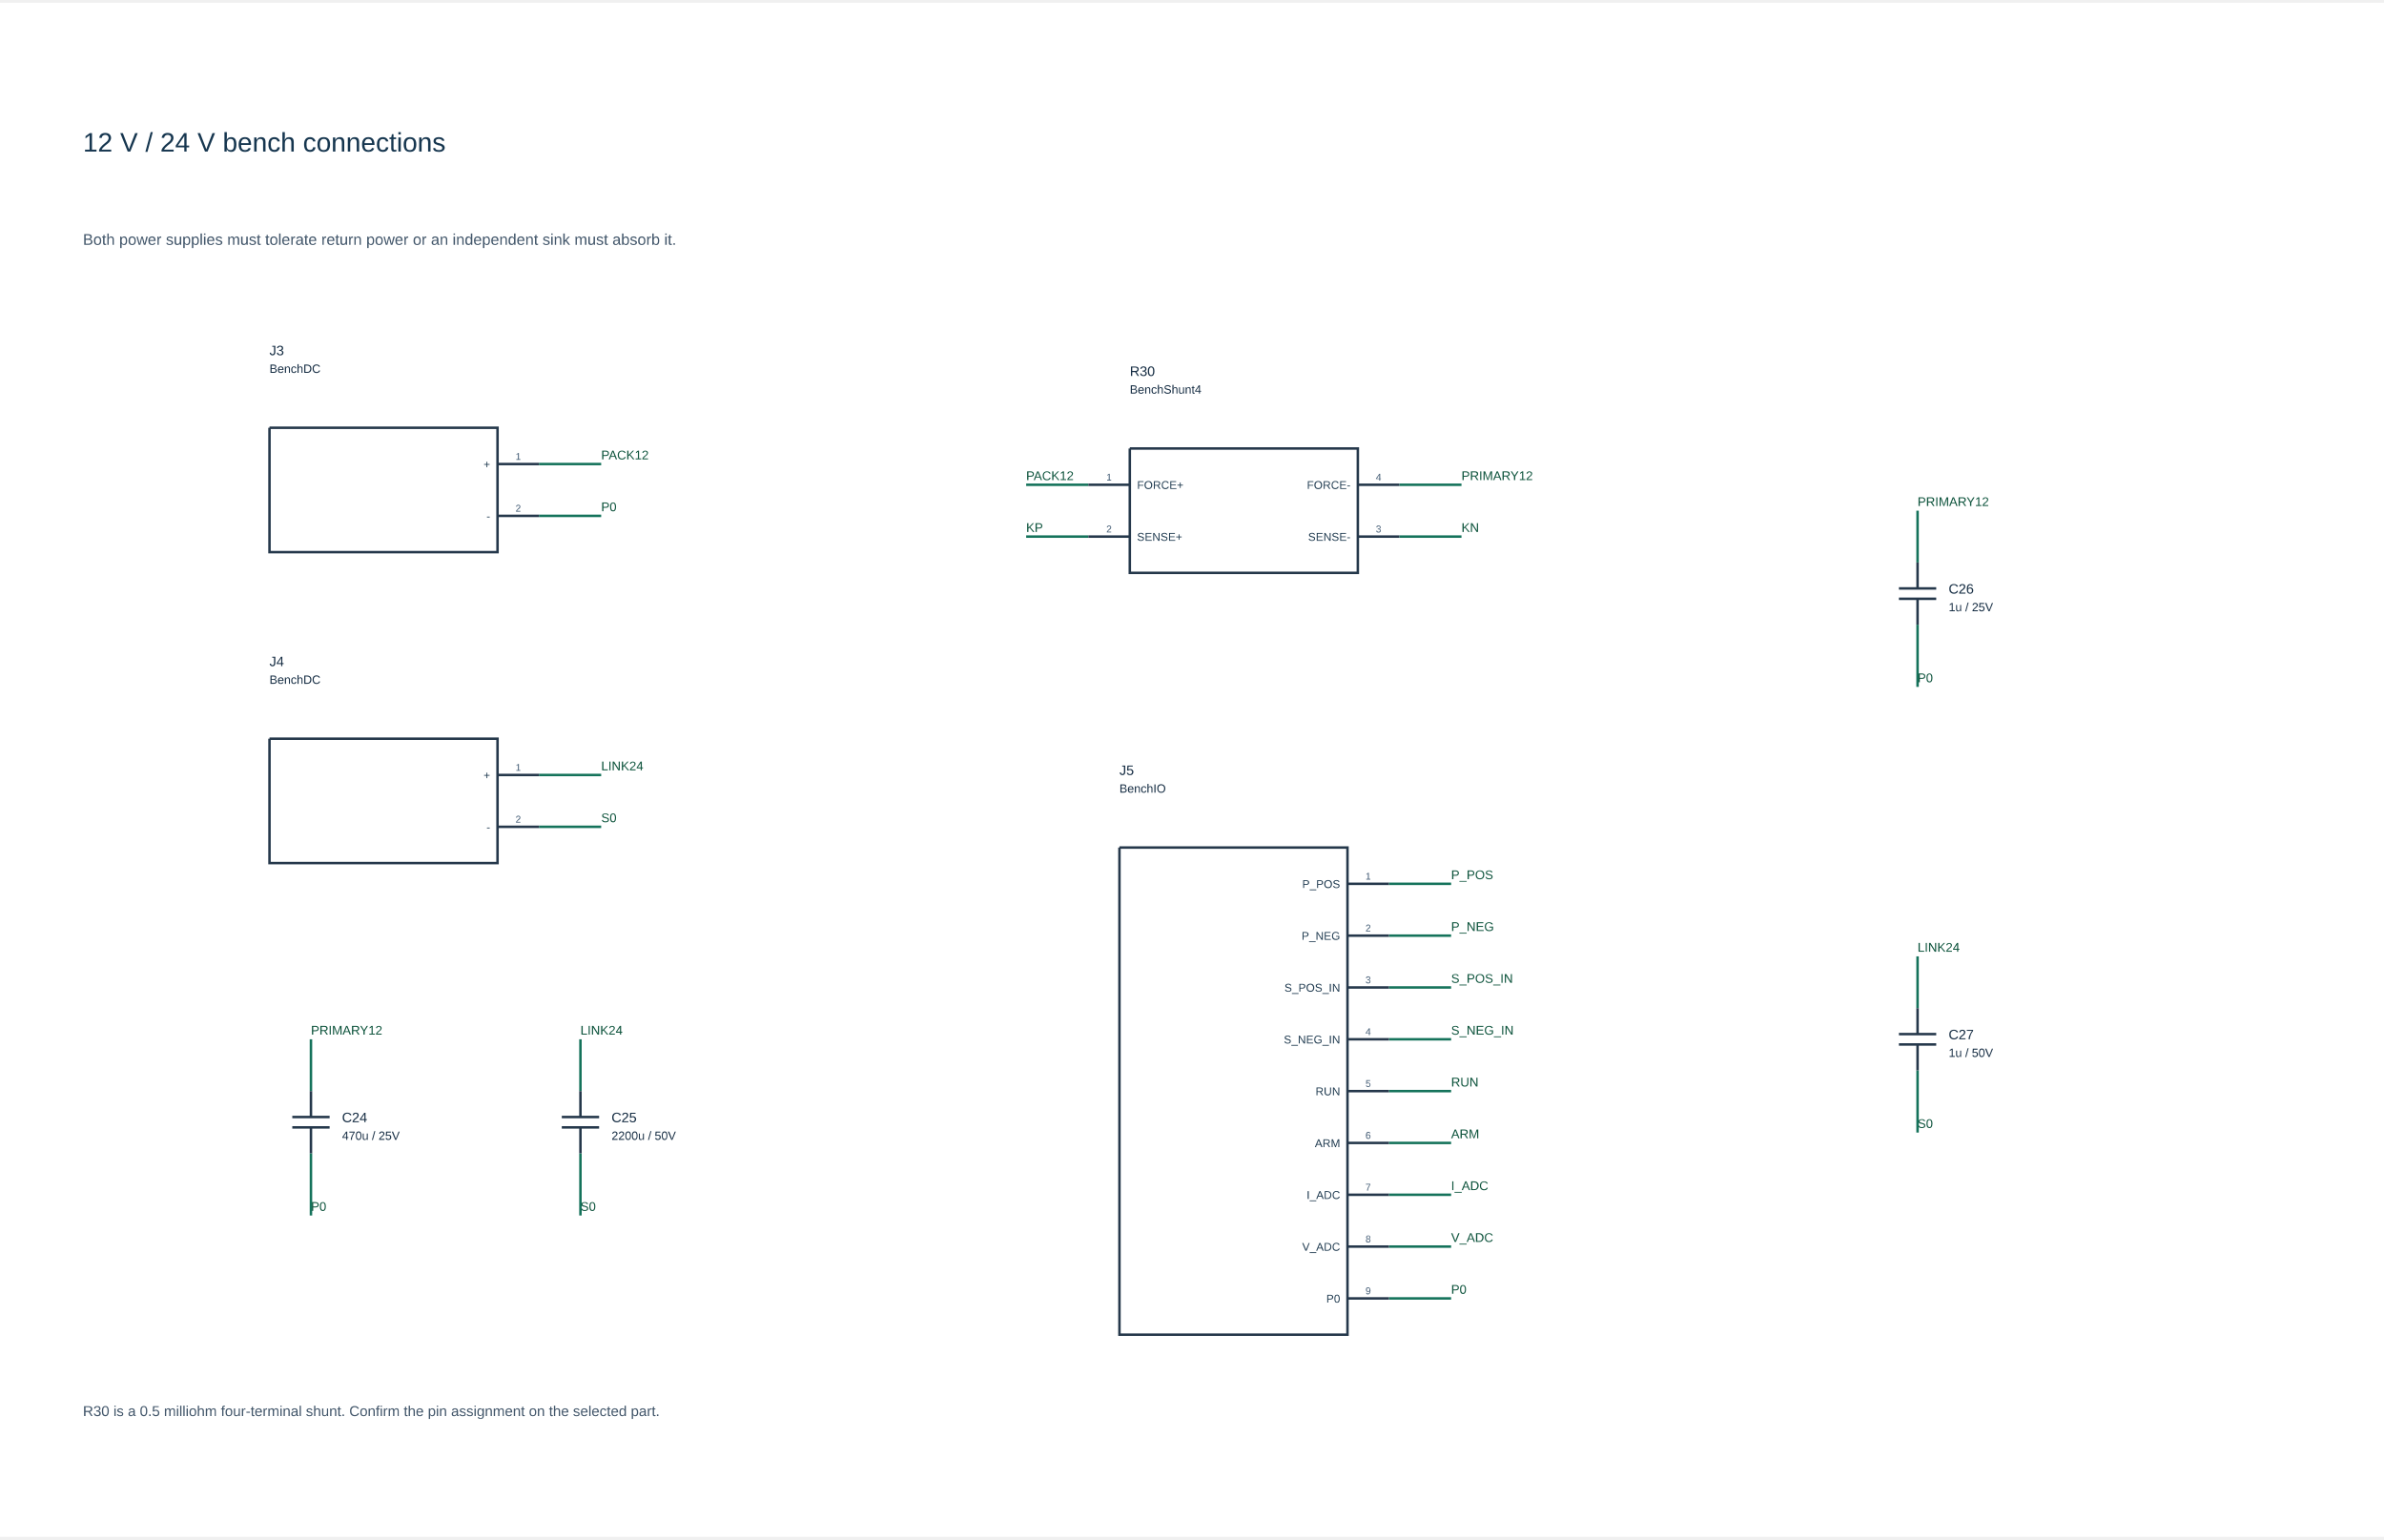
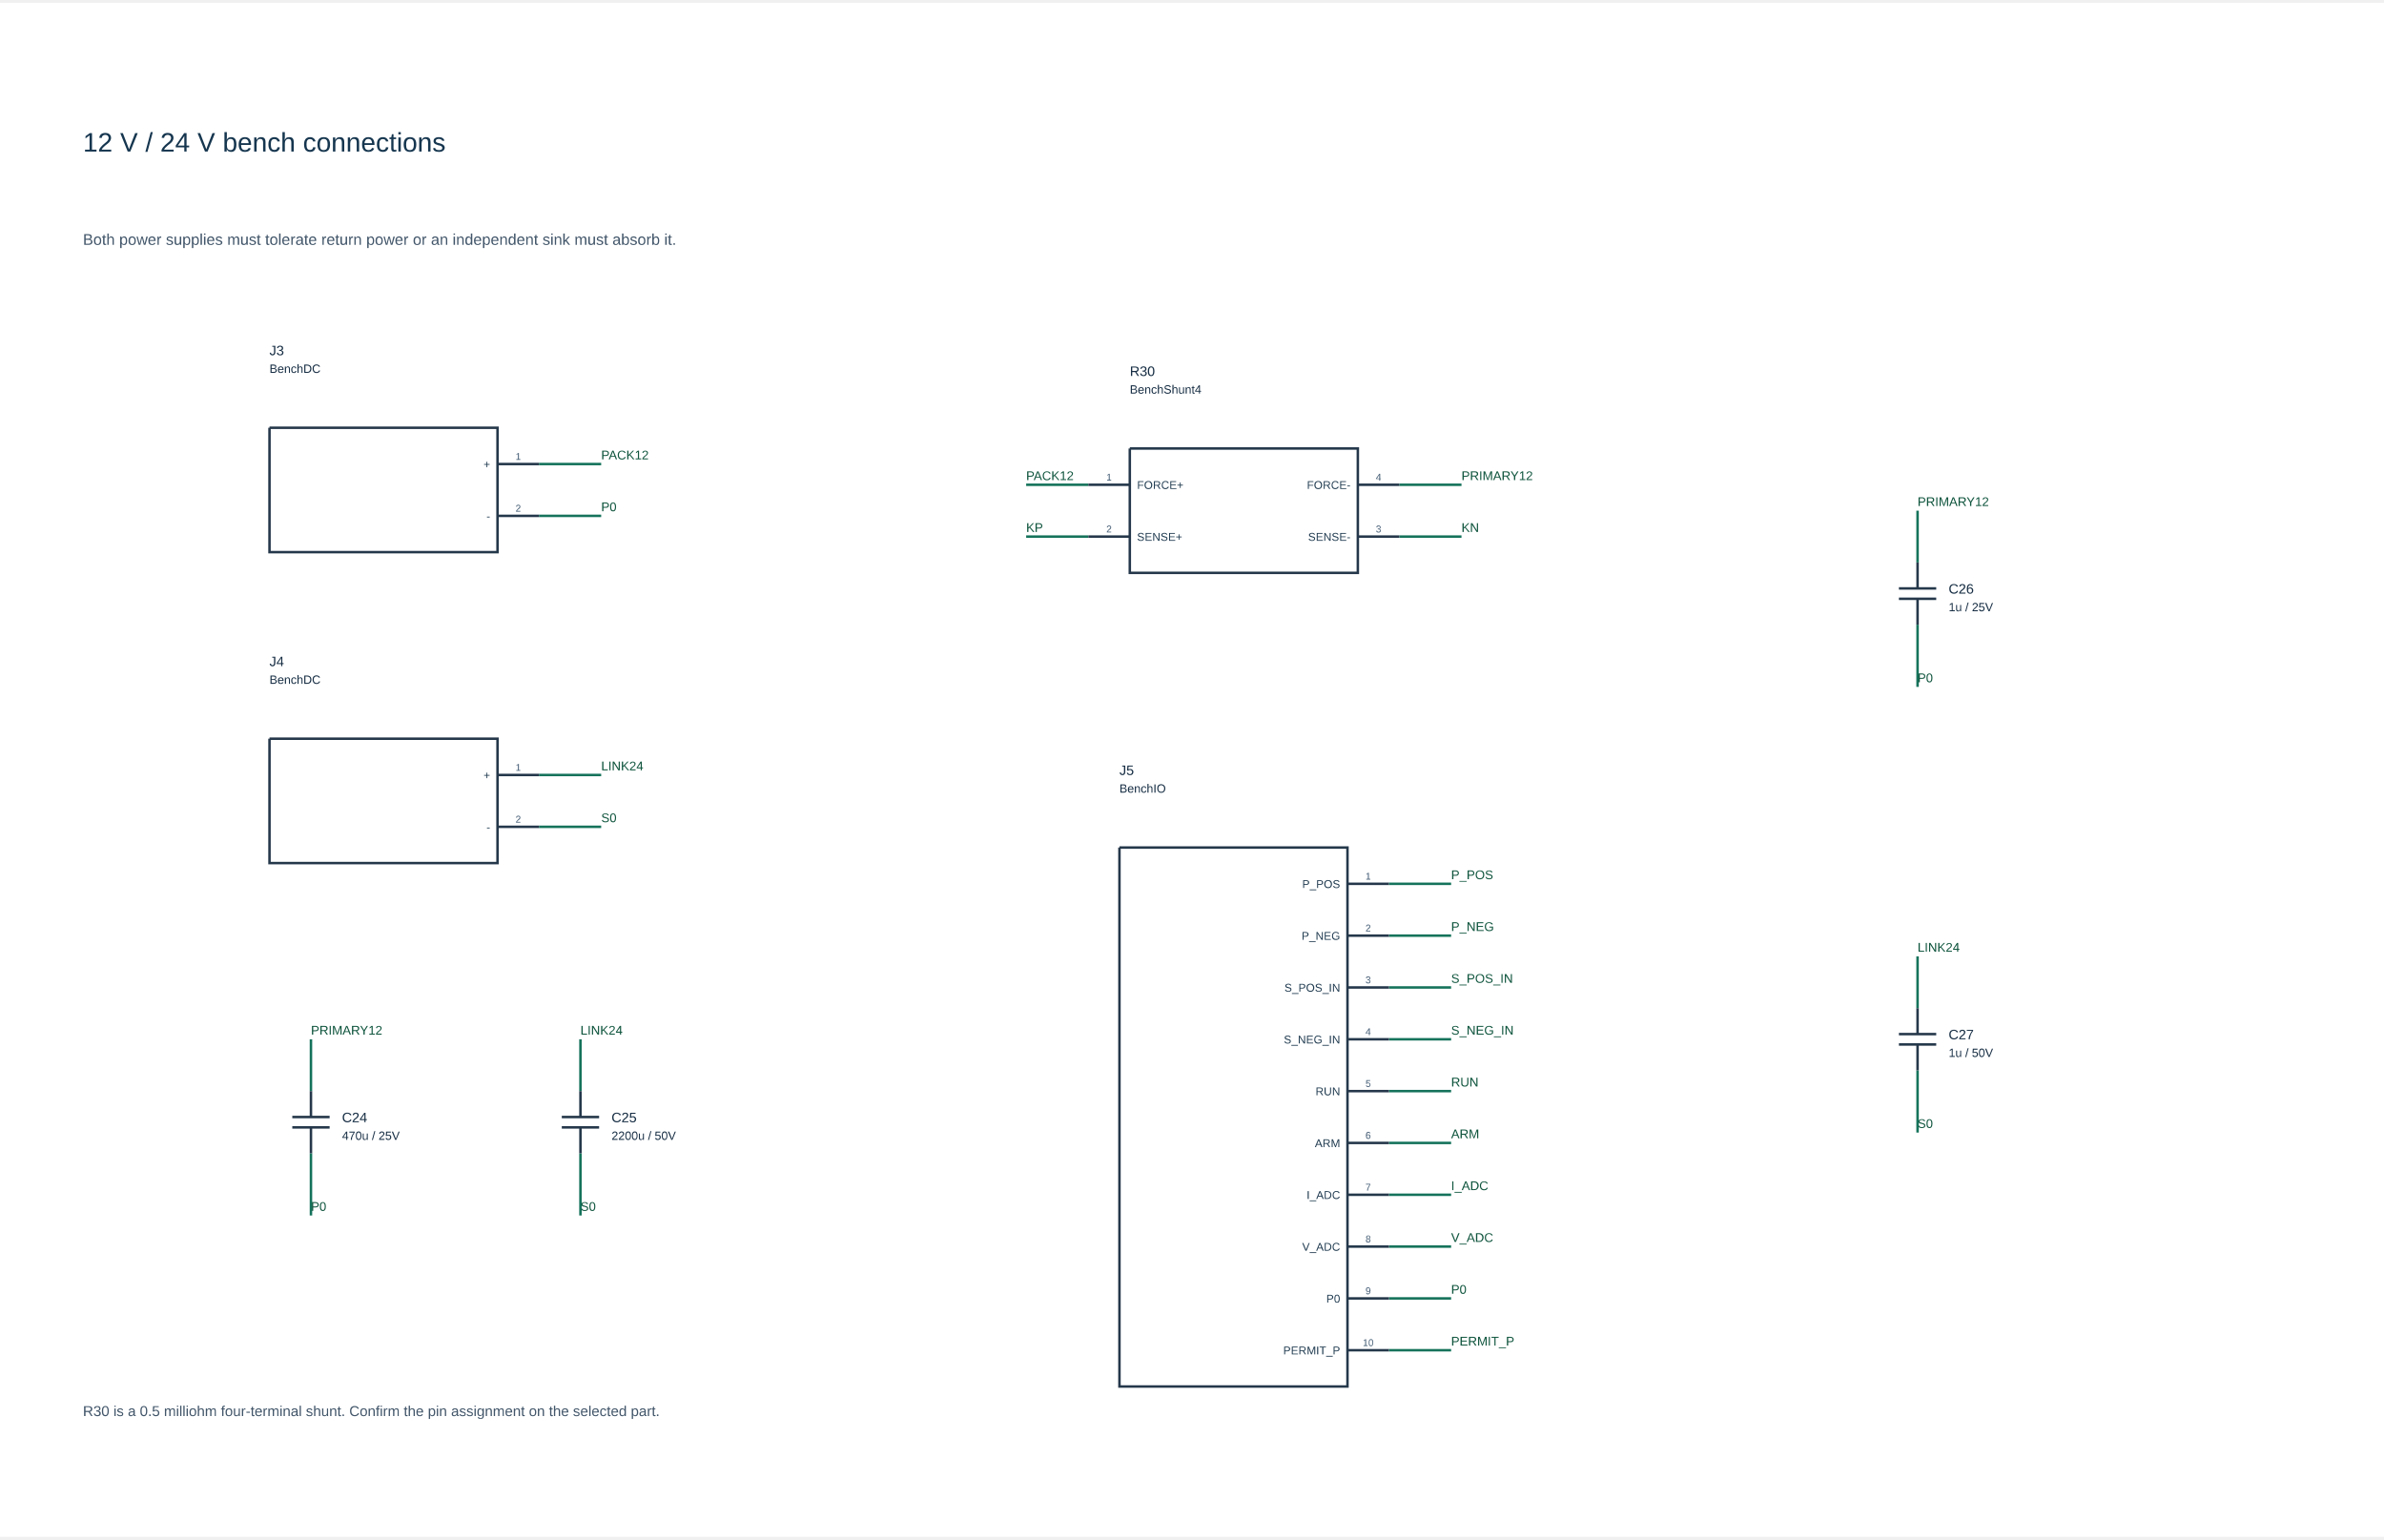
<svg xmlns="http://www.w3.org/2000/svg" width="1440" height="930" viewBox="0 0 230 148">
  <rect width="230" height="148" fill="white" />
  <polyline fill="none" points="52,44.5 58,44.5" stroke="#15735b" stroke-width="0.24" />
  <polyline fill="none" points="52,49.5 58,49.5" stroke="#15735b" stroke-width="0.24" />
  <polyline fill="none" points="52,74.5 58,74.5" stroke="#15735b" stroke-width="0.24" />
  <polyline fill="none" points="52,79.5 58,79.5" stroke="#15735b" stroke-width="0.24" />
  <polyline fill="none" points="105,46.5 99,46.5" stroke="#15735b" stroke-width="0.24" />
  <polyline fill="none" points="105,51.5 99,51.5" stroke="#15735b" stroke-width="0.24" />
  <polyline fill="none" points="135,46.5 141,46.5" stroke="#15735b" stroke-width="0.24" />
  <polyline fill="none" points="135,51.5 141,51.5" stroke="#15735b" stroke-width="0.24" />
  <polyline fill="none" points="134,85 140,85" stroke="#15735b" stroke-width="0.24" />
  <polyline fill="none" points="134,90 140,90" stroke="#15735b" stroke-width="0.24" />
  <polyline fill="none" points="134,95 140,95" stroke="#15735b" stroke-width="0.24" />
  <polyline fill="none" points="134,100 140,100" stroke="#15735b" stroke-width="0.24" />
  <polyline fill="none" points="134,105 140,105" stroke="#15735b" stroke-width="0.24" />
  <polyline fill="none" points="134,110 140,110" stroke="#15735b" stroke-width="0.24" />
  <polyline fill="none" points="134,115 140,115" stroke="#15735b" stroke-width="0.24" />
  <polyline fill="none" points="134,120 140,120" stroke="#15735b" stroke-width="0.24" />
  <polyline fill="none" points="134,125 140,125" stroke="#15735b" stroke-width="0.24" />
+   <polyline fill="none" points="134,130 140,130" stroke="#15735b" stroke-width="0.24" />
  <polyline fill="none" points="30,100 30,105" stroke="#15735b" stroke-width="0.24" />
  <polyline fill="none" points="30,111 30,117" stroke="#15735b" stroke-width="0.24" />
  <polyline fill="none" points="56,100 56,105" stroke="#15735b" stroke-width="0.24" />
  <polyline fill="none" points="56,111 56,117" stroke="#15735b" stroke-width="0.24" />
  <polyline fill="none" points="185,49 185,54" stroke="#15735b" stroke-width="0.24" />
  <polyline fill="none" points="185,60 185,66" stroke="#15735b" stroke-width="0.24" />
  <polyline fill="none" points="185,92 185,97" stroke="#15735b" stroke-width="0.24" />
  <polyline fill="none" points="185,103 185,109" stroke="#15735b" stroke-width="0.24" />
  <polyline fill="none" points="26,41 48,41 48,53 26,53 26,41" stroke="#25384b" stroke-width="0.24" />
  <polyline fill="none" points="52,44.5 48,44.5" stroke="#25384b" stroke-width="0.24" />
  <text x="47.3" y="44.9" fill="#203b50" font-size="1.1" text-anchor="end" font-family="Segoe UI,Arial,sans-serif">+</text>
  <text x="50" y="44.1" fill="#486078" font-size="0.95" text-anchor="middle" font-family="Segoe UI,Arial,sans-serif">1</text>
  <polyline fill="none" points="52,49.5 48,49.5" stroke="#25384b" stroke-width="0.24" />
  <text x="47.3" y="49.9" fill="#203b50" font-size="1.1" text-anchor="end" font-family="Segoe UI,Arial,sans-serif">-</text>
  <text x="50" y="49.1" fill="#486078" font-size="0.95" text-anchor="middle" font-family="Segoe UI,Arial,sans-serif">2</text>
  <text x="26" y="34" fill="#172e44" font-size="1.32" text-anchor="start" font-family="Segoe UI,Arial,sans-serif">J3</text>
  <text x="26" y="35.7" fill="#172e44" font-size="1.15" text-anchor="start" font-family="Segoe UI,Arial,sans-serif">BenchDC</text>
  <polyline fill="none" points="26,71 48,71 48,83 26,83 26,71" stroke="#25384b" stroke-width="0.24" />
  <polyline fill="none" points="52,74.5 48,74.5" stroke="#25384b" stroke-width="0.24" />
  <text x="47.3" y="74.9" fill="#203b50" font-size="1.1" text-anchor="end" font-family="Segoe UI,Arial,sans-serif">+</text>
  <text x="50" y="74.1" fill="#486078" font-size="0.95" text-anchor="middle" font-family="Segoe UI,Arial,sans-serif">1</text>
  <polyline fill="none" points="52,79.5 48,79.5" stroke="#25384b" stroke-width="0.24" />
  <text x="47.3" y="79.9" fill="#203b50" font-size="1.1" text-anchor="end" font-family="Segoe UI,Arial,sans-serif">-</text>
  <text x="50" y="79.1" fill="#486078" font-size="0.95" text-anchor="middle" font-family="Segoe UI,Arial,sans-serif">2</text>
  <text x="26" y="64" fill="#172e44" font-size="1.32" text-anchor="start" font-family="Segoe UI,Arial,sans-serif">J4</text>
  <text x="26" y="65.7" fill="#172e44" font-size="1.15" text-anchor="start" font-family="Segoe UI,Arial,sans-serif">BenchDC</text>
  <polyline fill="none" points="109,43 131,43 131,55 109,55 109,43" stroke="#25384b" stroke-width="0.24" />
  <polyline fill="none" points="105,46.5 109,46.5" stroke="#25384b" stroke-width="0.24" />
  <text x="109.7" y="46.9" fill="#203b50" font-size="1.1" text-anchor="start" font-family="Segoe UI,Arial,sans-serif">FORCE+</text>
  <text x="107" y="46.1" fill="#486078" font-size="0.95" text-anchor="middle" font-family="Segoe UI,Arial,sans-serif">1</text>
  <polyline fill="none" points="105,51.5 109,51.5" stroke="#25384b" stroke-width="0.24" />
  <text x="109.7" y="51.9" fill="#203b50" font-size="1.1" text-anchor="start" font-family="Segoe UI,Arial,sans-serif">SENSE+</text>
  <text x="107" y="51.1" fill="#486078" font-size="0.95" text-anchor="middle" font-family="Segoe UI,Arial,sans-serif">2</text>
  <polyline fill="none" points="135,46.5 131,46.5" stroke="#25384b" stroke-width="0.24" />
  <text x="130.3" y="46.9" fill="#203b50" font-size="1.1" text-anchor="end" font-family="Segoe UI,Arial,sans-serif">FORCE-</text>
  <text x="133" y="46.1" fill="#486078" font-size="0.95" text-anchor="middle" font-family="Segoe UI,Arial,sans-serif">4</text>
  <polyline fill="none" points="135,51.5 131,51.5" stroke="#25384b" stroke-width="0.24" />
  <text x="130.3" y="51.9" fill="#203b50" font-size="1.1" text-anchor="end" font-family="Segoe UI,Arial,sans-serif">SENSE-</text>
  <text x="133" y="51.1" fill="#486078" font-size="0.95" text-anchor="middle" font-family="Segoe UI,Arial,sans-serif">3</text>
  <text x="109" y="36" fill="#172e44" font-size="1.32" text-anchor="start" font-family="Segoe UI,Arial,sans-serif">R30</text>
  <text x="109" y="37.7" fill="#172e44" font-size="1.15" text-anchor="start" font-family="Segoe UI,Arial,sans-serif">BenchShunt4</text>
-   <polyline fill="none" points="108,81.5 130,81.5 130,128.5 108,128.5 108,81.5" stroke="#25384b" stroke-width="0.24" />
+   <polyline fill="none" points="108,81.5 130,81.5 130,133.5 108,133.5 108,81.5" stroke="#25384b" stroke-width="0.24" />
  <polyline fill="none" points="134,85 130,85" stroke="#25384b" stroke-width="0.24" />
  <text x="129.3" y="85.4" fill="#203b50" font-size="1.1" text-anchor="end" font-family="Segoe UI,Arial,sans-serif">P_POS</text>
  <text x="132" y="84.6" fill="#486078" font-size="0.95" text-anchor="middle" font-family="Segoe UI,Arial,sans-serif">1</text>
  <polyline fill="none" points="134,90 130,90" stroke="#25384b" stroke-width="0.24" />
  <text x="129.3" y="90.4" fill="#203b50" font-size="1.1" text-anchor="end" font-family="Segoe UI,Arial,sans-serif">P_NEG</text>
  <text x="132" y="89.6" fill="#486078" font-size="0.95" text-anchor="middle" font-family="Segoe UI,Arial,sans-serif">2</text>
  <polyline fill="none" points="134,95 130,95" stroke="#25384b" stroke-width="0.24" />
  <text x="129.3" y="95.4" fill="#203b50" font-size="1.1" text-anchor="end" font-family="Segoe UI,Arial,sans-serif">S_POS_IN</text>
  <text x="132" y="94.6" fill="#486078" font-size="0.95" text-anchor="middle" font-family="Segoe UI,Arial,sans-serif">3</text>
  <polyline fill="none" points="134,100 130,100" stroke="#25384b" stroke-width="0.24" />
  <text x="129.3" y="100.4" fill="#203b50" font-size="1.1" text-anchor="end" font-family="Segoe UI,Arial,sans-serif">S_NEG_IN</text>
  <text x="132" y="99.6" fill="#486078" font-size="0.95" text-anchor="middle" font-family="Segoe UI,Arial,sans-serif">4</text>
  <polyline fill="none" points="134,105 130,105" stroke="#25384b" stroke-width="0.24" />
  <text x="129.3" y="105.4" fill="#203b50" font-size="1.1" text-anchor="end" font-family="Segoe UI,Arial,sans-serif">RUN</text>
  <text x="132" y="104.6" fill="#486078" font-size="0.95" text-anchor="middle" font-family="Segoe UI,Arial,sans-serif">5</text>
  <polyline fill="none" points="134,110 130,110" stroke="#25384b" stroke-width="0.24" />
  <text x="129.3" y="110.4" fill="#203b50" font-size="1.1" text-anchor="end" font-family="Segoe UI,Arial,sans-serif">ARM</text>
  <text x="132" y="109.6" fill="#486078" font-size="0.95" text-anchor="middle" font-family="Segoe UI,Arial,sans-serif">6</text>
  <polyline fill="none" points="134,115 130,115" stroke="#25384b" stroke-width="0.24" />
  <text x="129.3" y="115.4" fill="#203b50" font-size="1.1" text-anchor="end" font-family="Segoe UI,Arial,sans-serif">I_ADC</text>
  <text x="132" y="114.6" fill="#486078" font-size="0.95" text-anchor="middle" font-family="Segoe UI,Arial,sans-serif">7</text>
  <polyline fill="none" points="134,120 130,120" stroke="#25384b" stroke-width="0.24" />
  <text x="129.3" y="120.4" fill="#203b50" font-size="1.1" text-anchor="end" font-family="Segoe UI,Arial,sans-serif">V_ADC</text>
  <text x="132" y="119.6" fill="#486078" font-size="0.95" text-anchor="middle" font-family="Segoe UI,Arial,sans-serif">8</text>
  <polyline fill="none" points="134,125 130,125" stroke="#25384b" stroke-width="0.24" />
  <text x="129.3" y="125.4" fill="#203b50" font-size="1.1" text-anchor="end" font-family="Segoe UI,Arial,sans-serif">P0</text>
  <text x="132" y="124.6" fill="#486078" font-size="0.95" text-anchor="middle" font-family="Segoe UI,Arial,sans-serif">9</text>
+   <polyline fill="none" points="134,130 130,130" stroke="#25384b" stroke-width="0.24" />
+   <text x="129.3" y="130.4" fill="#203b50" font-size="1.1" text-anchor="end" font-family="Segoe UI,Arial,sans-serif">PERMIT_P</text>
+   <text x="132" y="129.6" fill="#486078" font-size="0.95" text-anchor="middle" font-family="Segoe UI,Arial,sans-serif">10</text>
  <text x="108" y="74.5" fill="#172e44" font-size="1.32" text-anchor="start" font-family="Segoe UI,Arial,sans-serif">J5</text>
  <text x="108" y="76.2" fill="#172e44" font-size="1.15" text-anchor="start" font-family="Segoe UI,Arial,sans-serif">BenchIO</text>
  <polyline fill="none" points="28.2,107.5 31.8,107.5" stroke="#25384b" stroke-width="0.24" />
  <polyline fill="none" points="28.2,108.5 31.8,108.5" stroke="#25384b" stroke-width="0.24" />
  <polyline fill="none" points="30,105 30,107.5" stroke="#25384b" stroke-width="0.24" />
  <polyline fill="none" points="30,111 30,108.5" stroke="#25384b" stroke-width="0.24" />
  <text x="33" y="108" fill="#172e44" font-size="1.32" text-anchor="start" font-family="Segoe UI,Arial,sans-serif">C24</text>
  <text x="33" y="109.7" fill="#172e44" font-size="1.15" text-anchor="start" font-family="Segoe UI,Arial,sans-serif">470u / 25V</text>
  <polyline fill="none" points="54.2,107.5 57.8,107.5" stroke="#25384b" stroke-width="0.24" />
  <polyline fill="none" points="54.2,108.5 57.8,108.5" stroke="#25384b" stroke-width="0.24" />
  <polyline fill="none" points="56,105 56,107.5" stroke="#25384b" stroke-width="0.24" />
  <polyline fill="none" points="56,111 56,108.5" stroke="#25384b" stroke-width="0.24" />
  <text x="59" y="108" fill="#172e44" font-size="1.32" text-anchor="start" font-family="Segoe UI,Arial,sans-serif">C25</text>
  <text x="59" y="109.7" fill="#172e44" font-size="1.15" text-anchor="start" font-family="Segoe UI,Arial,sans-serif">2200u / 50V</text>
  <polyline fill="none" points="183.2,56.5 186.8,56.5" stroke="#25384b" stroke-width="0.24" />
  <polyline fill="none" points="183.2,57.5 186.8,57.5" stroke="#25384b" stroke-width="0.24" />
  <polyline fill="none" points="185,54 185,56.5" stroke="#25384b" stroke-width="0.24" />
  <polyline fill="none" points="185,60 185,57.5" stroke="#25384b" stroke-width="0.24" />
  <text x="188" y="57" fill="#172e44" font-size="1.32" text-anchor="start" font-family="Segoe UI,Arial,sans-serif">C26</text>
  <text x="188" y="58.7" fill="#172e44" font-size="1.15" text-anchor="start" font-family="Segoe UI,Arial,sans-serif">1u / 25V</text>
  <polyline fill="none" points="183.2,99.5 186.8,99.5" stroke="#25384b" stroke-width="0.24" />
  <polyline fill="none" points="183.2,100.5 186.8,100.5" stroke="#25384b" stroke-width="0.24" />
  <polyline fill="none" points="185,97 185,99.5" stroke="#25384b" stroke-width="0.24" />
  <polyline fill="none" points="185,103 185,100.5" stroke="#25384b" stroke-width="0.24" />
  <text x="188" y="100" fill="#172e44" font-size="1.32" text-anchor="start" font-family="Segoe UI,Arial,sans-serif">C27</text>
  <text x="188" y="101.7" fill="#172e44" font-size="1.15" text-anchor="start" font-family="Segoe UI,Arial,sans-serif">1u / 50V</text>
  <text x="58" y="44.05" fill="#11563f" font-size="1.22" text-anchor="start" font-family="Segoe UI,Arial,sans-serif">PACK12</text>
  <text x="58" y="49.05" fill="#11563f" font-size="1.22" text-anchor="start" font-family="Segoe UI,Arial,sans-serif">P0</text>
  <text x="58" y="74.05" fill="#11563f" font-size="1.22" text-anchor="start" font-family="Segoe UI,Arial,sans-serif">LINK24</text>
  <text x="58" y="79.05" fill="#11563f" font-size="1.22" text-anchor="start" font-family="Segoe UI,Arial,sans-serif">S0</text>
  <text x="99" y="46.05" fill="#11563f" font-size="1.22" text-anchor="start" font-family="Segoe UI,Arial,sans-serif">PACK12</text>
  <text x="99" y="51.05" fill="#11563f" font-size="1.22" text-anchor="start" font-family="Segoe UI,Arial,sans-serif">KP</text>
  <text x="141" y="46.05" fill="#11563f" font-size="1.22" text-anchor="start" font-family="Segoe UI,Arial,sans-serif">PRIMARY12</text>
  <text x="141" y="51.05" fill="#11563f" font-size="1.22" text-anchor="start" font-family="Segoe UI,Arial,sans-serif">KN</text>
  <text x="140" y="84.55" fill="#11563f" font-size="1.22" text-anchor="start" font-family="Segoe UI,Arial,sans-serif">P_POS</text>
  <text x="140" y="89.55" fill="#11563f" font-size="1.22" text-anchor="start" font-family="Segoe UI,Arial,sans-serif">P_NEG</text>
  <text x="140" y="94.55" fill="#11563f" font-size="1.22" text-anchor="start" font-family="Segoe UI,Arial,sans-serif">S_POS_IN</text>
  <text x="140" y="99.55" fill="#11563f" font-size="1.22" text-anchor="start" font-family="Segoe UI,Arial,sans-serif">S_NEG_IN</text>
  <text x="140" y="104.55" fill="#11563f" font-size="1.22" text-anchor="start" font-family="Segoe UI,Arial,sans-serif">RUN</text>
  <text x="140" y="109.55" fill="#11563f" font-size="1.22" text-anchor="start" font-family="Segoe UI,Arial,sans-serif">ARM</text>
  <text x="140" y="114.55" fill="#11563f" font-size="1.22" text-anchor="start" font-family="Segoe UI,Arial,sans-serif">I_ADC</text>
  <text x="140" y="119.55" fill="#11563f" font-size="1.22" text-anchor="start" font-family="Segoe UI,Arial,sans-serif">V_ADC</text>
  <text x="140" y="124.55" fill="#11563f" font-size="1.22" text-anchor="start" font-family="Segoe UI,Arial,sans-serif">P0</text>
+   <text x="140" y="129.55" fill="#11563f" font-size="1.22" text-anchor="start" font-family="Segoe UI,Arial,sans-serif">PERMIT_P</text>
  <text x="30" y="99.55" fill="#11563f" font-size="1.22" text-anchor="start" font-family="Segoe UI,Arial,sans-serif">PRIMARY12</text>
  <text x="30" y="116.55" fill="#11563f" font-size="1.22" text-anchor="start" font-family="Segoe UI,Arial,sans-serif">P0</text>
  <text x="56" y="99.55" fill="#11563f" font-size="1.22" text-anchor="start" font-family="Segoe UI,Arial,sans-serif">LINK24</text>
  <text x="56" y="116.55" fill="#11563f" font-size="1.22" text-anchor="start" font-family="Segoe UI,Arial,sans-serif">S0</text>
  <text x="185" y="48.55" fill="#11563f" font-size="1.22" text-anchor="start" font-family="Segoe UI,Arial,sans-serif">PRIMARY12</text>
  <text x="185" y="65.55" fill="#11563f" font-size="1.22" text-anchor="start" font-family="Segoe UI,Arial,sans-serif">P0</text>
  <text x="185" y="91.55" fill="#11563f" font-size="1.22" text-anchor="start" font-family="Segoe UI,Arial,sans-serif">LINK24</text>
  <text x="185" y="108.55" fill="#11563f" font-size="1.22" text-anchor="start" font-family="Segoe UI,Arial,sans-serif">S0</text>
  <text x="8" y="14.35" fill="#16364f" font-size="2.58" text-anchor="start" font-family="Segoe UI,Arial,sans-serif">12 V / 24 V bench connections</text>
  <text x="8" y="23.35" fill="#42566a" font-size="1.499" text-anchor="start" font-family="Segoe UI,Arial,sans-serif">Both power supplies must tolerate return power or an independent sink must absorb it.</text>
  <text x="8" y="136.35" fill="#42566a" font-size="1.392" text-anchor="start" font-family="Segoe UI,Arial,sans-serif">R30 is a 0.5 milliohm four-terminal shunt. Confirm the pin assignment on the selected part.</text>
</svg>
